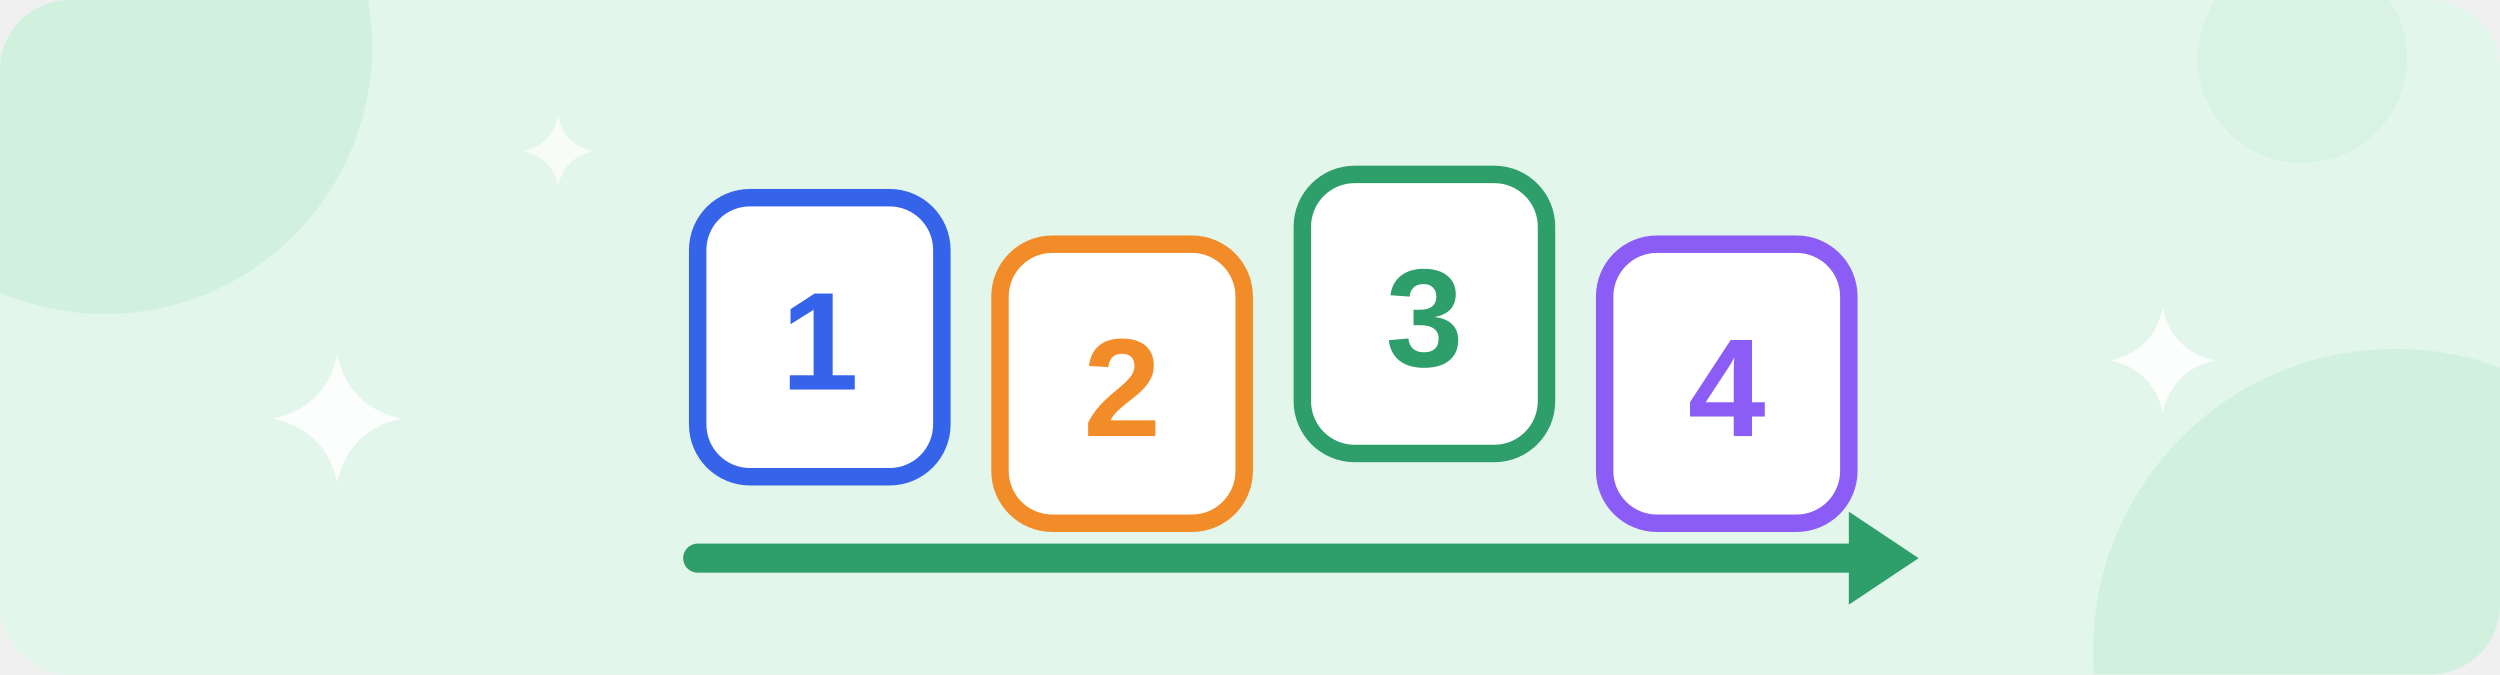
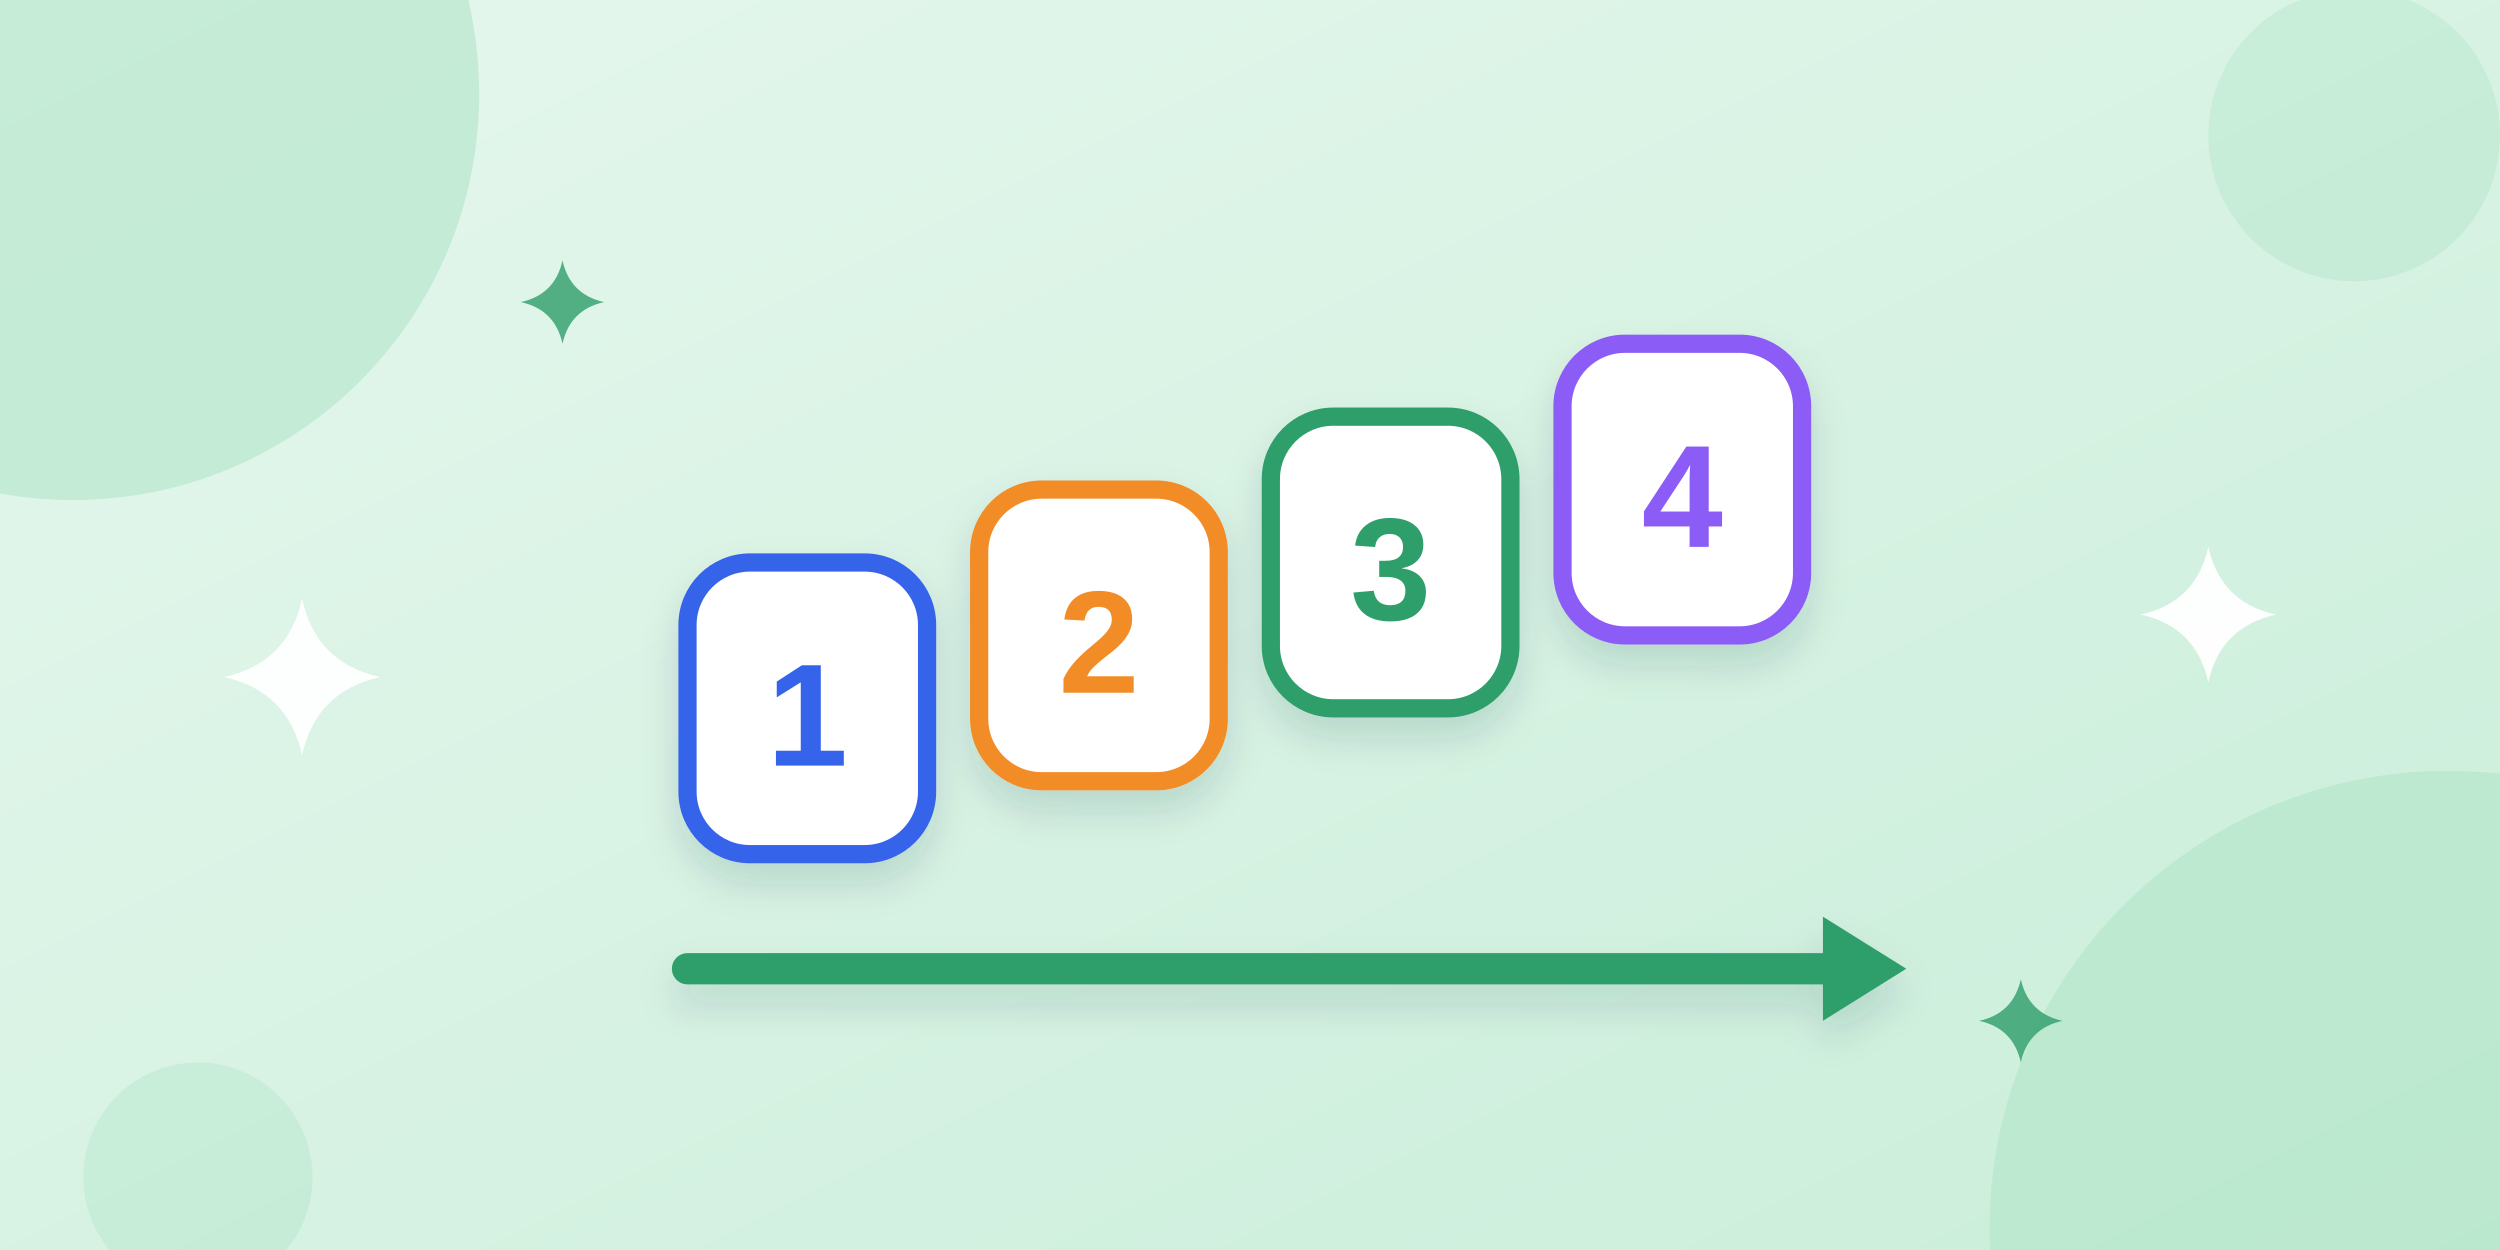
- <svg xmlns="http://www.w3.org/2000/svg" width="430" height="116" viewBox="0 0 430 116">
+ <svg xmlns="http://www.w3.org/2000/svg" width="480" height="240" viewBox="0 0 480 240">
  <defs>
-     <clipPath id="c">
-       <rect width="430" height="116" rx="12" />
-     </clipPath>
+     <linearGradient id="bg" x1="0" y1="0" x2="1" y2="1">
+       <stop offset="0" stop-color="#E6F7EE" />
+       <stop offset="1" stop-color="#C9EED9" />
+     </linearGradient>
+     <filter id="sh" x="-20%" y="-20%" width="140%" height="160%">
+       <feDropShadow dx="0" dy="4" stdDeviation="3.5" flood-color="#1F2A44" flood-opacity="0.14" />
+     </filter>
  </defs>
-   <g clip-path="url(#c)">
-     <rect width="430" height="116" fill="#E3F6EC" />
-     <circle cx="18" cy="8" r="46" fill="#C3EBD4" opacity="0.55" />
-     <circle cx="412" cy="112" r="52" fill="#C3EBD4" opacity="0.55" />
-     <circle cx="396" cy="10" r="18" fill="#C3EBD4" opacity="0.35" />
-     <path d="M58 61 Q59.98 70.02 69 72 Q59.98 73.98 58 83 Q56.02 73.98 47 72 Q56.02 70.02 58 61Z" fill="#FFFFFF" opacity="0.9" />
-     <path d="M372 53 Q373.62 60.38 381 62 Q373.62 63.62 372 71 Q370.38 63.62 363 62 Q370.38 60.38 372 53Z" fill="#FFFFFF" opacity="0.9" />
-     <path d="M96 20 Q97.08 24.92 102 26 Q97.08 27.08 96 32 Q94.92 27.08 90 26 Q94.92 24.92 96 20Z" fill="#FFFFFF" opacity="0.7" />
-     <rect x="120" y="34" width="42" height="48" rx="9" fill="#FFFFFF" stroke="#3563E9" stroke-width="3" />
-     <text x="141" y="67" font-family="Arial, Helvetica, sans-serif" font-size="24" font-weight="800" fill="#3563E9" text-anchor="middle">1</text>
-     <rect x="172" y="42" width="42" height="48" rx="9" fill="#FFFFFF" stroke="#F28C28" stroke-width="3" />
-     <text x="193" y="75" font-family="Arial, Helvetica, sans-serif" font-size="24" font-weight="800" fill="#F28C28" text-anchor="middle">2</text>
-     <rect x="224" y="30" width="42" height="48" rx="9" fill="#FFFFFF" stroke="#2E9E6A" stroke-width="3" />
-     <text x="245" y="63" font-family="Arial, Helvetica, sans-serif" font-size="24" font-weight="800" fill="#2E9E6A" text-anchor="middle">3</text>
-     <rect x="276" y="42" width="42" height="48" rx="9" fill="#FFFFFF" stroke="#8B5CF6" stroke-width="3" />
-     <text x="297" y="75" font-family="Arial, Helvetica, sans-serif" font-size="24" font-weight="800" fill="#8B5CF6" text-anchor="middle">4</text>
-     <path d="M120 96 H318" stroke="#2E9E6A" stroke-width="5" stroke-linecap="round" />
-     <path d="M318 88 L330 96 L318 104 Z" fill="#2E9E6A" />
+   <rect width="480" height="240" fill="url(#bg)" />
+   <circle cx="14" cy="18" r="78" fill="#B0E4C8" opacity="0.6" />
+   <circle cx="470" cy="236" r="88" fill="#B0E4C8" opacity="0.6" />
+   <circle cx="452" cy="26" r="28" fill="#B0E4C8" opacity="0.4" />
+   <circle cx="38" cy="226" r="22" fill="#B0E4C8" opacity="0.4" />
+   <path d="M58 115 Q60.7 127.3 73 130 Q60.7 132.7 58 145 Q55.3 132.7 43 130 Q55.3 127.3 58 115Z" fill="#FFFFFF" opacity="0.95" />
+   <path d="M424 105 Q426.34 115.66 437 118 Q426.34 120.34 424 131 Q421.66 120.34 411 118 Q421.66 115.66 424 105Z" fill="#FFFFFF" opacity="0.95" />
+   <path d="M108 50 Q109.44 56.56 116 58 Q109.44 59.44 108 66 Q106.56 59.44 100 58 Q106.56 56.56 108 50Z" fill="#2E9E6A" opacity="0.8" />
+   <path d="M388 188 Q389.44 194.56 396 196 Q389.44 197.44 388 204 Q386.56 197.44 380 196 Q386.56 194.56 388 188Z" fill="#2E9E6A" opacity="0.8" />
+   <g filter="url(#sh)">
+     <rect x="132" y="108" width="46" height="56" rx="12" fill="#FFFFFF" stroke="#3563E9" stroke-width="3.5" />
+     <text x="155" y="147" font-family="Nunito, Arial, Helvetica, sans-serif" font-size="28" font-weight="900" fill="#3563E9" text-anchor="middle">1</text>
+     <rect x="188" y="94" width="46" height="56" rx="12" fill="#FFFFFF" stroke="#F28C28" stroke-width="3.5" />
+     <text x="211" y="133" font-family="Nunito, Arial, Helvetica, sans-serif" font-size="28" font-weight="900" fill="#F28C28" text-anchor="middle">2</text>
+     <rect x="244" y="80" width="46" height="56" rx="12" fill="#FFFFFF" stroke="#2E9E6A" stroke-width="3.5" />
+     <text x="267" y="119" font-family="Nunito, Arial, Helvetica, sans-serif" font-size="28" font-weight="900" fill="#2E9E6A" text-anchor="middle">3</text>
+     <rect x="300" y="66" width="46" height="56" rx="12" fill="#FFFFFF" stroke="#8B5CF6" stroke-width="3.5" />
+     <text x="323" y="105" font-family="Nunito, Arial, Helvetica, sans-serif" font-size="28" font-weight="900" fill="#8B5CF6" text-anchor="middle">4</text>
+     <path d="M132 186 H352" stroke="#2E9E6A" stroke-width="6" stroke-linecap="round" />
+     <path d="M350 176 L366 186 L350 196 Z" fill="#2E9E6A" />
  </g>
</svg>
